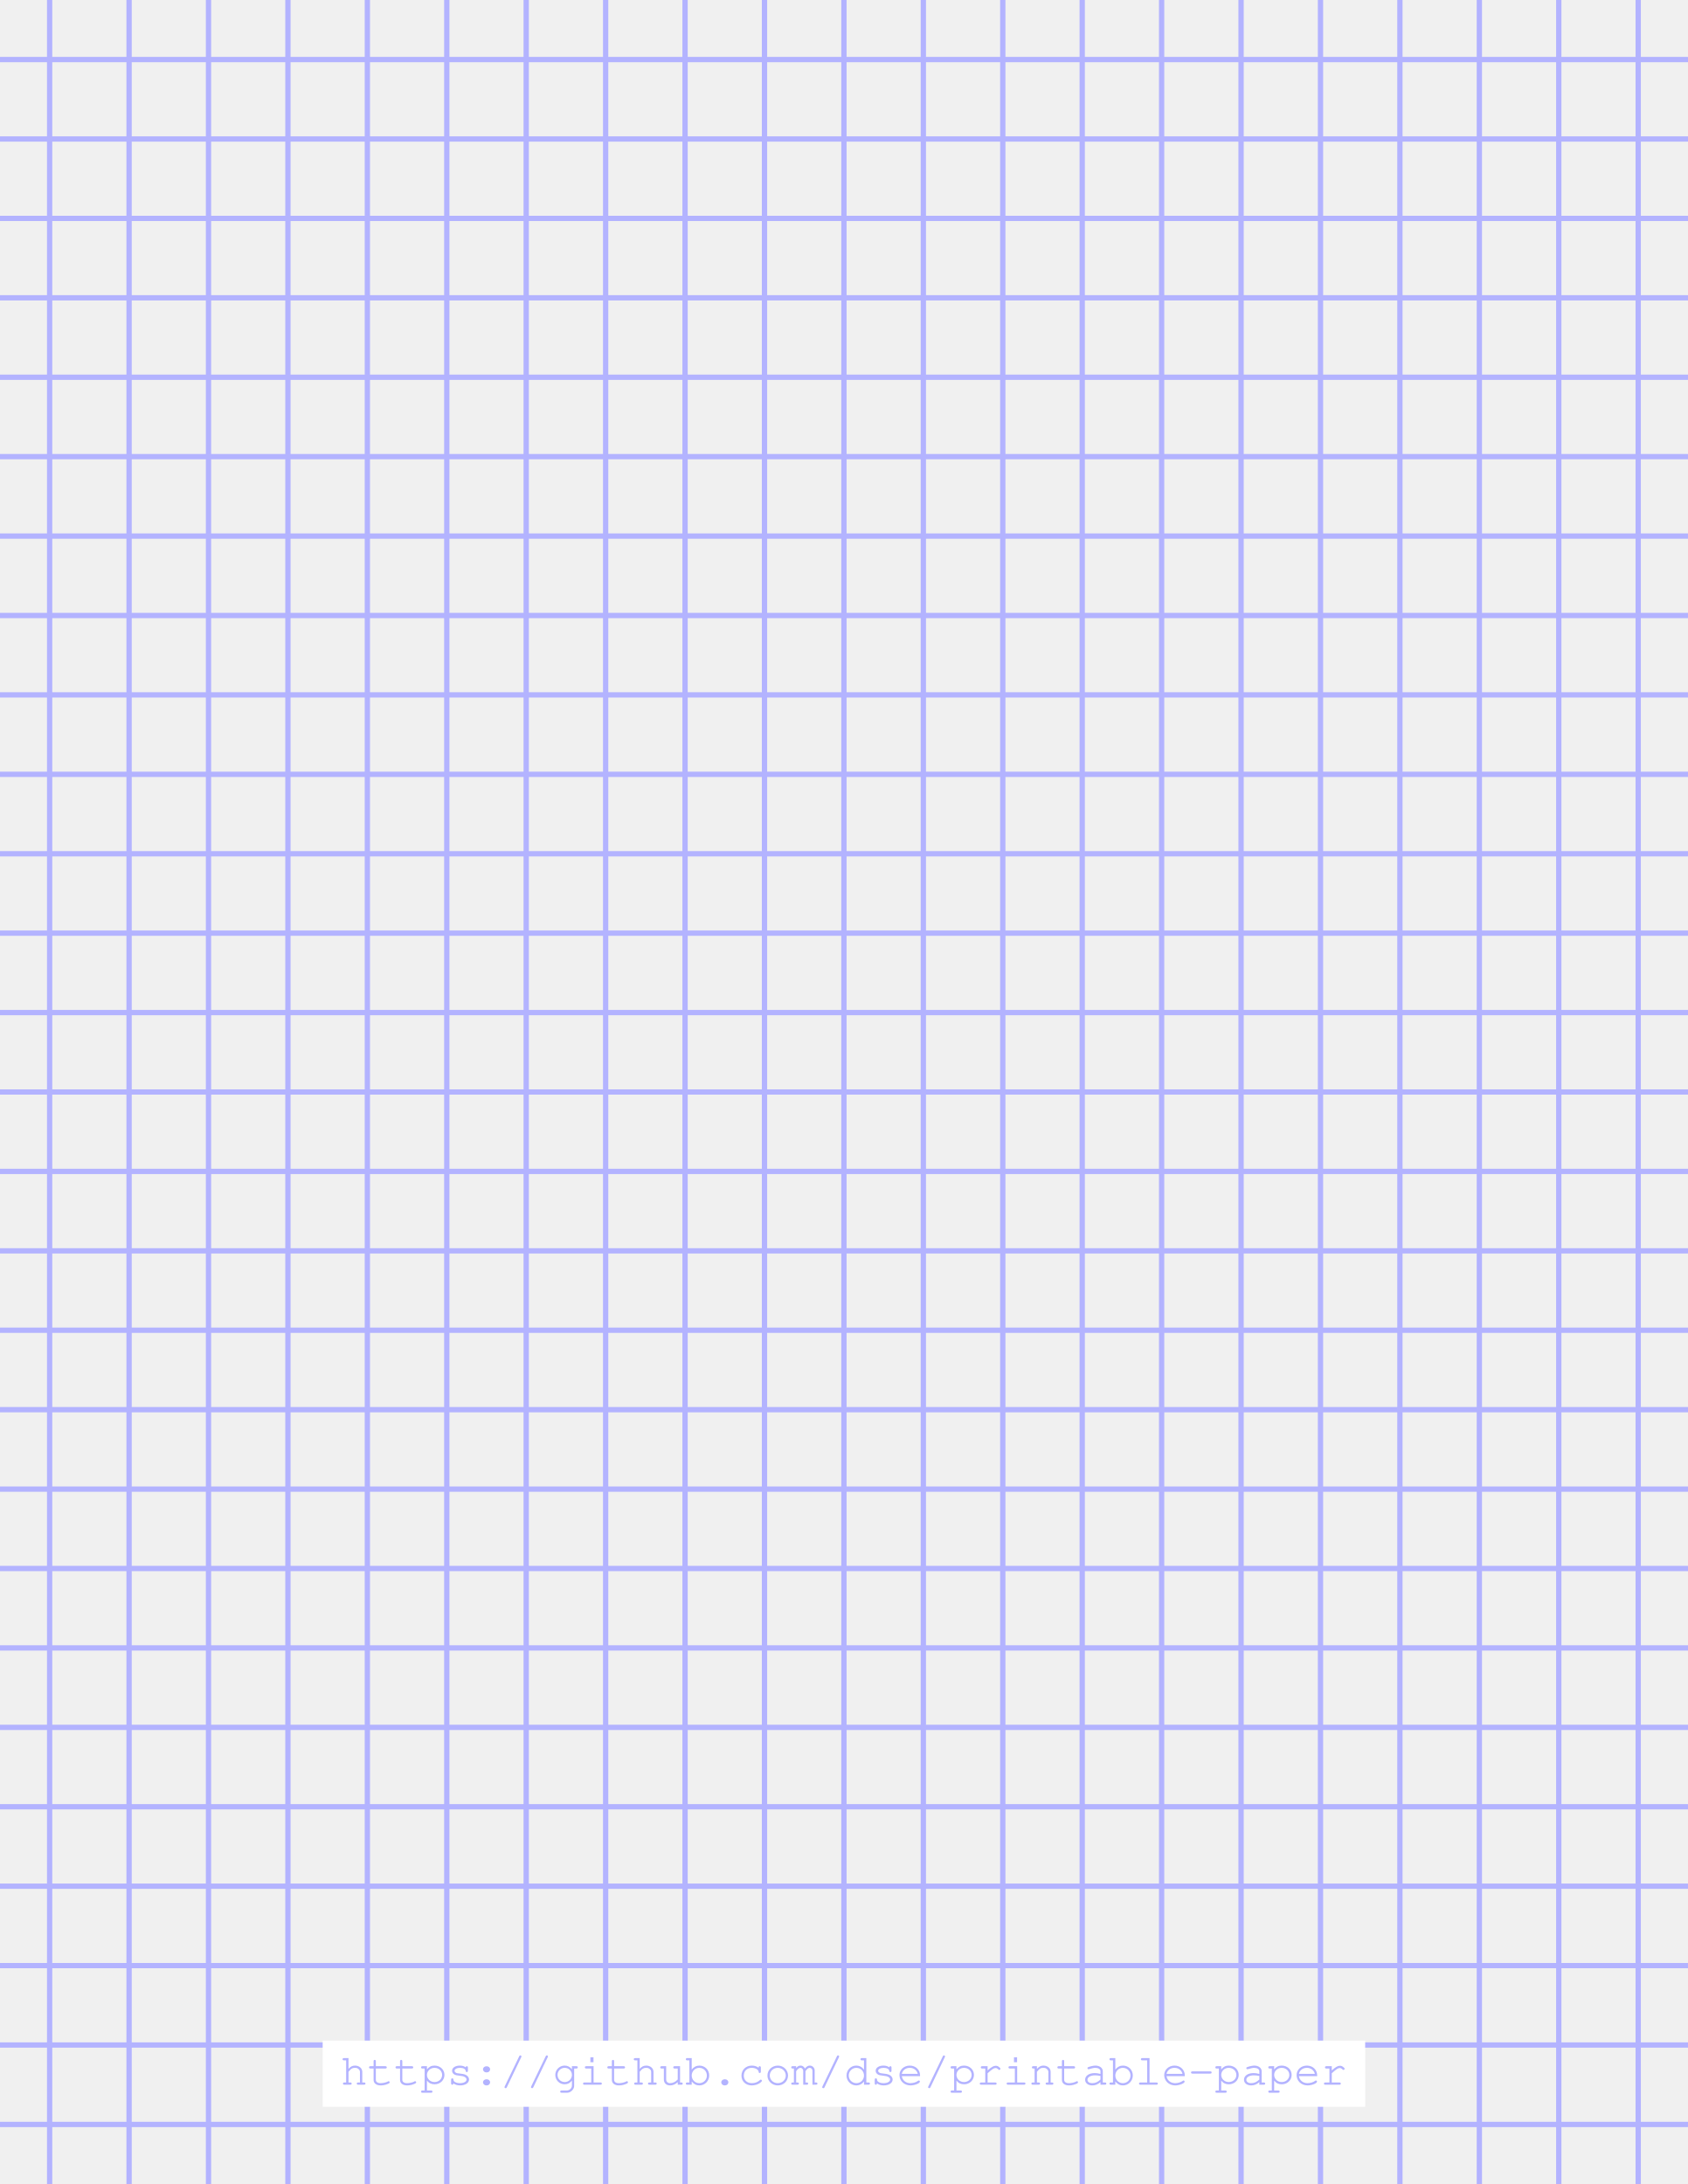
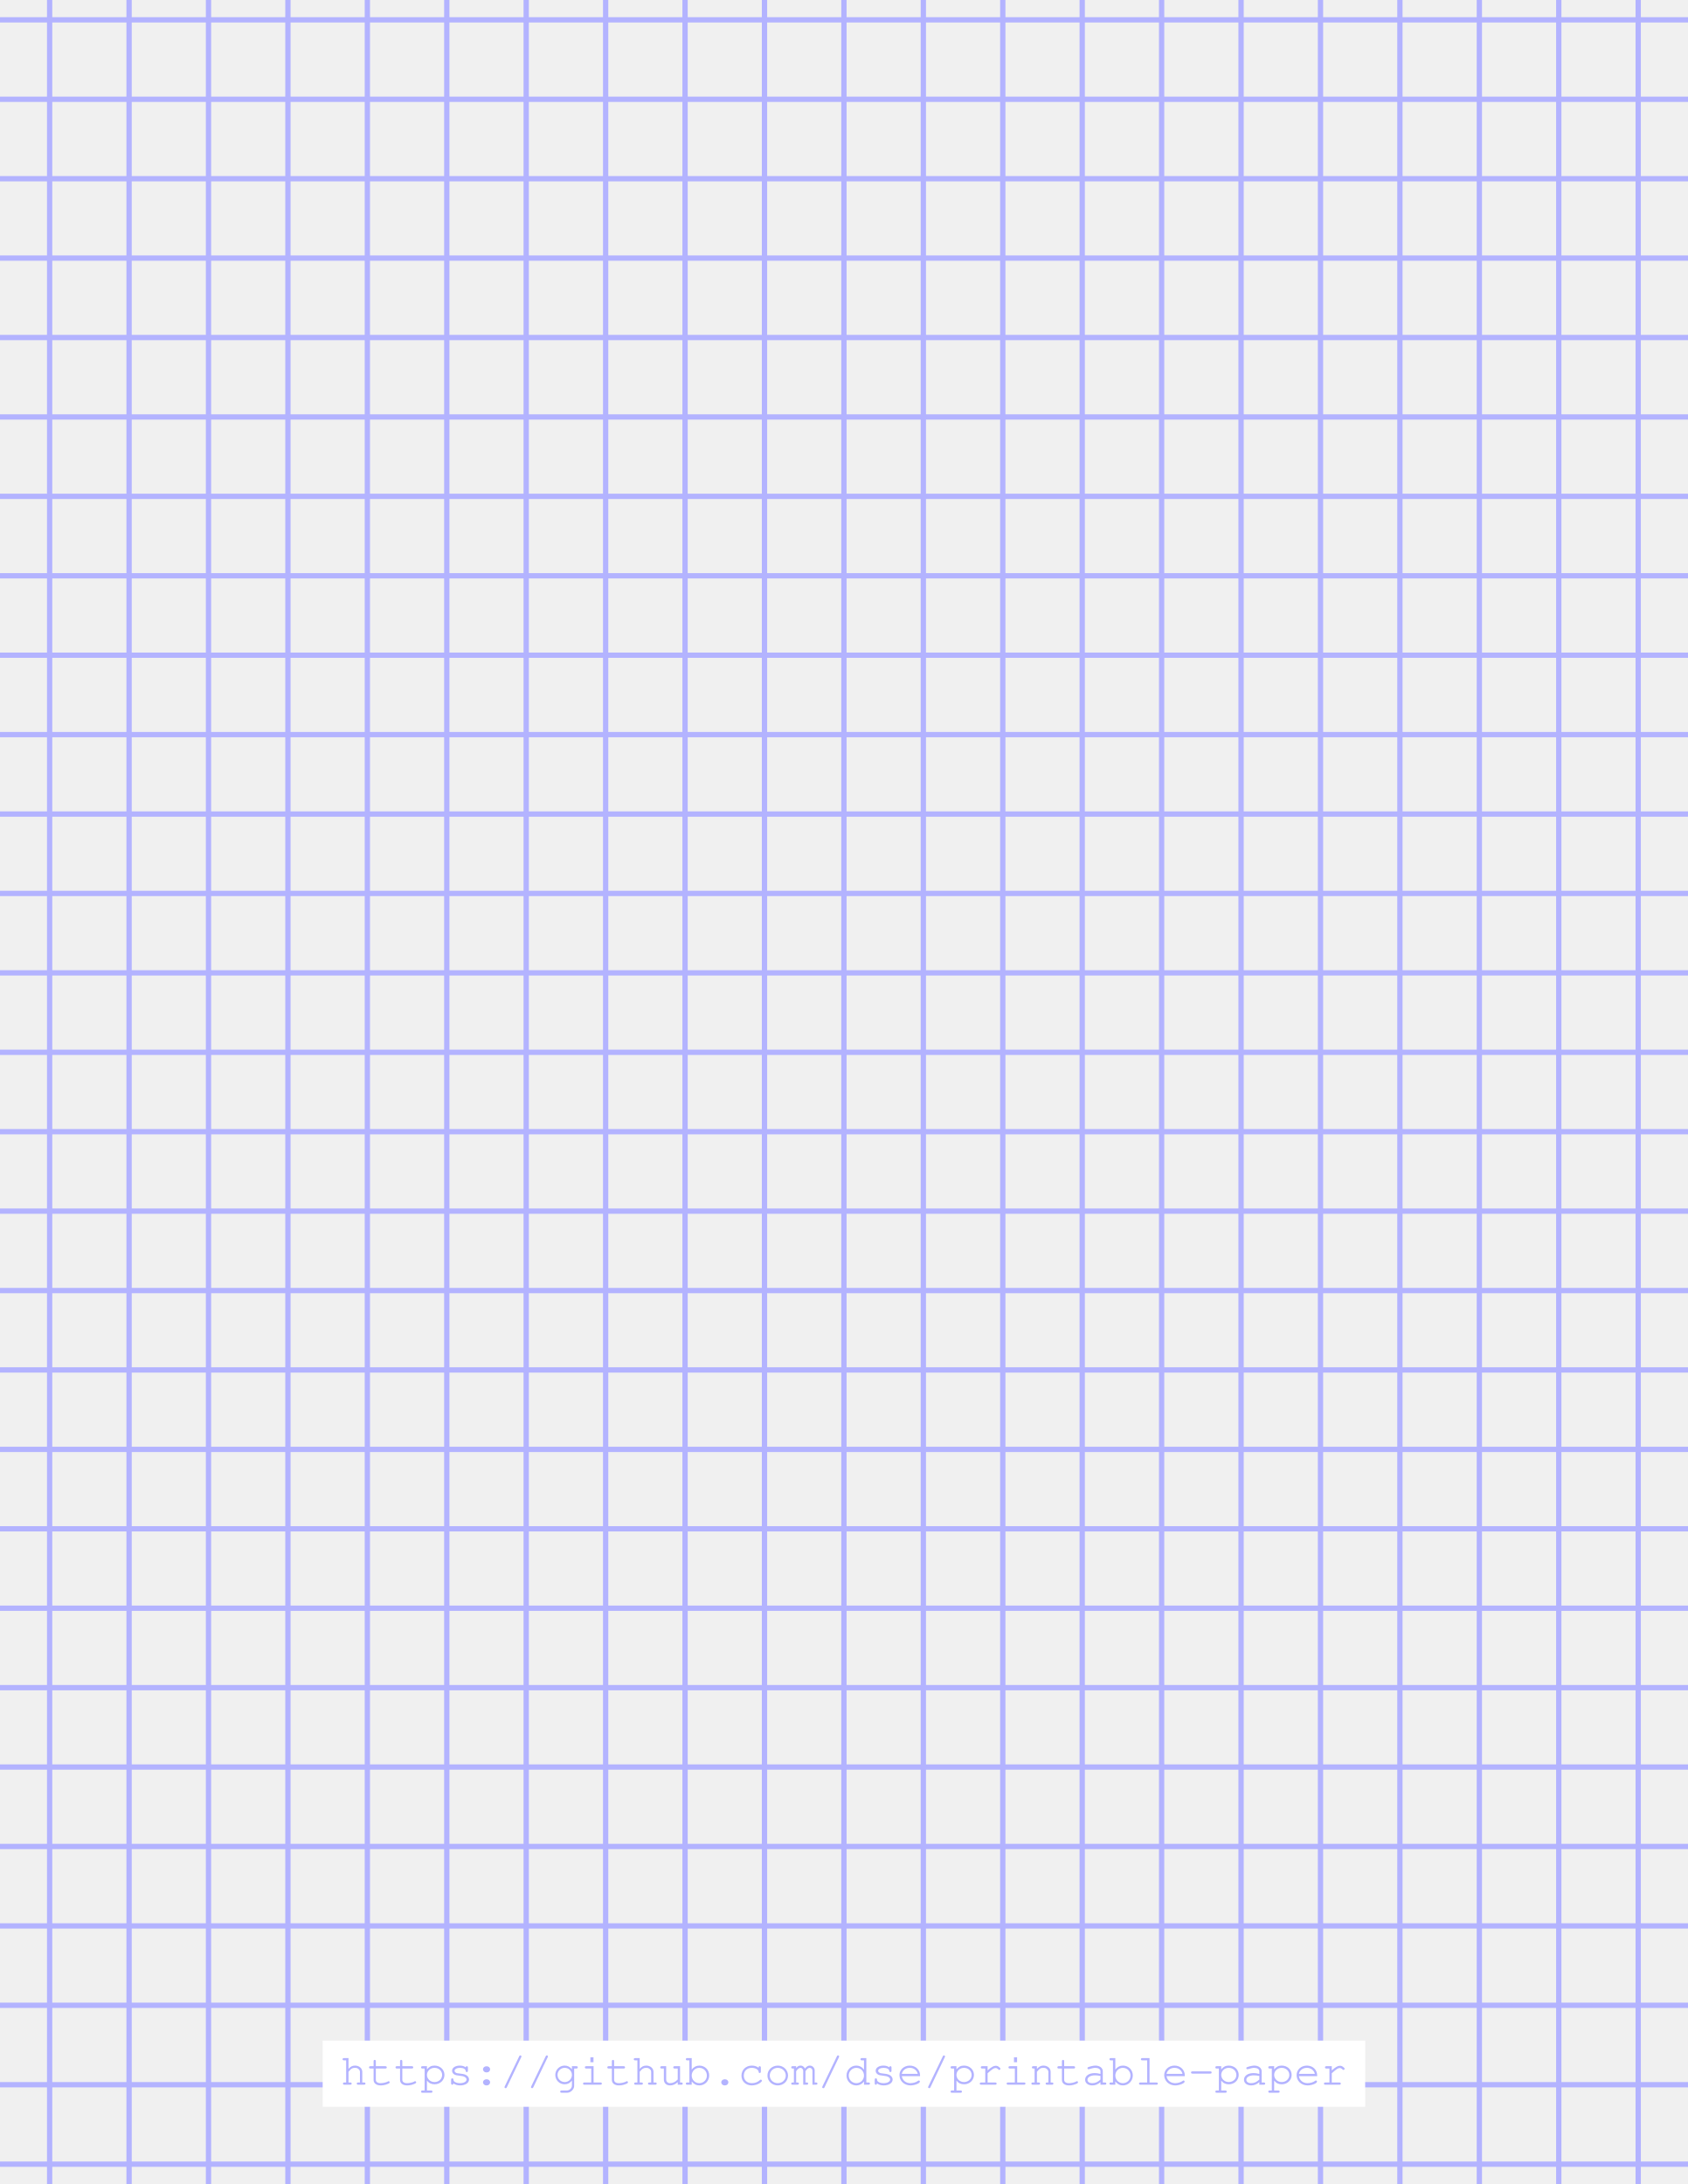
<svg xmlns="http://www.w3.org/2000/svg" width="306.000pt" height="396.000pt" viewBox="0.000 0.000 306.000 396.000">
  <style>
        .line, .dot, .major-line, .feint-line, .margin-line { stroke-linecap: round; }
        .stroke-linecap-butt   { stroke-linecap: butt; }
        .stroke-linecap-round  { stroke-linecap: round; }
        .stroke-linecap-square { stroke-linecap: square; }
        .rectangle { fill: #ffffff; }


        .line        { stroke-width: 0.96px; opacity:  1; }
        .major-line  { stroke-width: 1.358px; opacity: 1; }
        .feint-line  { stroke-width: 0.679px; opacity:  1; }
        .dot         { stroke-width: 1.92px; opacity:  1; }
        .margin-line { stroke-width: 0.96px; opacity:  1; }
        .line        { stroke: #b3b3ff; }
        .major-line  { stroke: #b3b3ff; }
        .feint-line  { stroke: #b3b3ff; }
        .dot         { stroke: #b3b3ff; }
        .margin-line { stroke: #ff9e9e; }
  </style>
  <defs />
  <g id="grid">
-     <line x1="0.000" x2="306.000" y1="10.800" y2="10.800" class="line horizontal" />
-     <line x1="0.000" x2="306.000" y1="25.200" y2="25.200" class="line horizontal" />
-     <line x1="0.000" x2="306.000" y1="39.600" y2="39.600" class="line horizontal" />
-     <line x1="0.000" x2="306.000" y1="54.000" y2="54.000" class="line horizontal" />
-     <line x1="0.000" x2="306.000" y1="68.400" y2="68.400" class="line horizontal" />
-     <line x1="0.000" x2="306.000" y1="82.800" y2="82.800" class="line horizontal" />
-     <line x1="0.000" x2="306.000" y1="97.200" y2="97.200" class="line horizontal" />
-     <line x1="0.000" x2="306.000" y1="111.600" y2="111.600" class="line horizontal" />
-     <line x1="0.000" x2="306.000" y1="126.000" y2="126.000" class="line horizontal" />
-     <line x1="0.000" x2="306.000" y1="140.400" y2="140.400" class="line horizontal" />
-     <line x1="0.000" x2="306.000" y1="154.800" y2="154.800" class="line horizontal" />
-     <line x1="0.000" x2="306.000" y1="169.200" y2="169.200" class="line horizontal" />
-     <line x1="0.000" x2="306.000" y1="183.600" y2="183.600" class="line horizontal" />
-     <line x1="0.000" x2="306.000" y1="198.000" y2="198.000" class="line horizontal" />
-     <line x1="0.000" x2="306.000" y1="212.400" y2="212.400" class="line horizontal" />
-     <line x1="0.000" x2="306.000" y1="226.800" y2="226.800" class="line horizontal" />
-     <line x1="0.000" x2="306.000" y1="241.200" y2="241.200" class="line horizontal" />
-     <line x1="0.000" x2="306.000" y1="255.600" y2="255.600" class="line horizontal" />
-     <line x1="0.000" x2="306.000" y1="270.000" y2="270.000" class="line horizontal" />
-     <line x1="0.000" x2="306.000" y1="284.400" y2="284.400" class="line horizontal" />
-     <line x1="0.000" x2="306.000" y1="298.800" y2="298.800" class="line horizontal" />
-     <line x1="0.000" x2="306.000" y1="313.200" y2="313.200" class="line horizontal" />
-     <line x1="0.000" x2="306.000" y1="327.600" y2="327.600" class="line horizontal" />
-     <line x1="0.000" x2="306.000" y1="342.000" y2="342.000" class="line horizontal" />
-     <line x1="0.000" x2="306.000" y1="356.400" y2="356.400" class="line horizontal" />
-     <line x1="0.000" x2="306.000" y1="370.800" y2="370.800" class="line horizontal" />
-     <line x1="0.000" x2="306.000" y1="385.200" y2="385.200" class="line horizontal" />
+     <line x1="0.000" x2="306.000" y1="3.600" y2="3.600" class="line horizontal" />
+     <line x1="0.000" x2="306.000" y1="18.000" y2="18.000" class="line horizontal" />
+     <line x1="0.000" x2="306.000" y1="32.400" y2="32.400" class="line horizontal" />
+     <line x1="0.000" x2="306.000" y1="46.800" y2="46.800" class="line horizontal" />
+     <line x1="0.000" x2="306.000" y1="61.200" y2="61.200" class="line horizontal" />
+     <line x1="0.000" x2="306.000" y1="75.600" y2="75.600" class="line horizontal" />
+     <line x1="0.000" x2="306.000" y1="90.000" y2="90.000" class="line horizontal" />
+     <line x1="0.000" x2="306.000" y1="104.400" y2="104.400" class="line horizontal" />
+     <line x1="0.000" x2="306.000" y1="118.800" y2="118.800" class="line horizontal" />
+     <line x1="0.000" x2="306.000" y1="133.200" y2="133.200" class="line horizontal" />
+     <line x1="0.000" x2="306.000" y1="147.600" y2="147.600" class="line horizontal" />
+     <line x1="0.000" x2="306.000" y1="162.000" y2="162.000" class="line horizontal" />
+     <line x1="0.000" x2="306.000" y1="176.400" y2="176.400" class="line horizontal" />
+     <line x1="0.000" x2="306.000" y1="190.800" y2="190.800" class="line horizontal" />
+     <line x1="0.000" x2="306.000" y1="205.200" y2="205.200" class="line horizontal" />
+     <line x1="0.000" x2="306.000" y1="219.600" y2="219.600" class="line horizontal" />
+     <line x1="0.000" x2="306.000" y1="234.000" y2="234.000" class="line horizontal" />
+     <line x1="0.000" x2="306.000" y1="248.400" y2="248.400" class="line horizontal" />
+     <line x1="0.000" x2="306.000" y1="262.800" y2="262.800" class="line horizontal" />
+     <line x1="0.000" x2="306.000" y1="277.200" y2="277.200" class="line horizontal" />
+     <line x1="0.000" x2="306.000" y1="291.600" y2="291.600" class="line horizontal" />
+     <line x1="0.000" x2="306.000" y1="306.000" y2="306.000" class="line horizontal" />
+     <line x1="0.000" x2="306.000" y1="320.400" y2="320.400" class="line horizontal" />
+     <line x1="0.000" x2="306.000" y1="334.800" y2="334.800" class="line horizontal" />
+     <line x1="0.000" x2="306.000" y1="349.200" y2="349.200" class="line horizontal" />
+     <line x1="0.000" x2="306.000" y1="363.600" y2="363.600" class="line horizontal" />
+     <line x1="0.000" x2="306.000" y1="378.000" y2="378.000" class="line horizontal" />
+     <line x1="0.000" x2="306.000" y1="392.400" y2="392.400" class="line horizontal" />
    <line x1="9.000" x2="9.000" y1="0.000" y2="396.000" class="line vertical" />
    <line x1="23.400" x2="23.400" y1="0.000" y2="396.000" class="line vertical" />
    <line x1="37.800" x2="37.800" y1="0.000" y2="396.000" class="line vertical" />
    <line x1="52.200" x2="52.200" y1="0.000" y2="396.000" class="line vertical" />
    <line x1="66.600" x2="66.600" y1="0.000" y2="396.000" class="line vertical" />
    <line x1="81.000" x2="81.000" y1="0.000" y2="396.000" class="line vertical" />
    <line x1="95.400" x2="95.400" y1="0.000" y2="396.000" class="line vertical" />
    <line x1="109.800" x2="109.800" y1="0.000" y2="396.000" class="line vertical" />
    <line x1="124.200" x2="124.200" y1="0.000" y2="396.000" class="line vertical" />
    <line x1="138.600" x2="138.600" y1="0.000" y2="396.000" class="line vertical" />
    <line x1="153.000" x2="153.000" y1="0.000" y2="396.000" class="line vertical" />
    <line x1="167.400" x2="167.400" y1="0.000" y2="396.000" class="line vertical" />
    <line x1="181.800" x2="181.800" y1="0.000" y2="396.000" class="line vertical" />
    <line x1="196.200" x2="196.200" y1="0.000" y2="396.000" class="line vertical" />
    <line x1="210.600" x2="210.600" y1="0.000" y2="396.000" class="line vertical" />
    <line x1="225.000" x2="225.000" y1="0.000" y2="396.000" class="line vertical" />
    <line x1="239.400" x2="239.400" y1="0.000" y2="396.000" class="line vertical" />
    <line x1="253.800" x2="253.800" y1="0.000" y2="396.000" class="line vertical" />
    <line x1="268.200" x2="268.200" y1="0.000" y2="396.000" class="line vertical" />
    <line x1="282.600" x2="282.600" y1="0.000" y2="396.000" class="line vertical" />
    <line x1="297.000" x2="297.000" y1="0.000" y2="396.000" class="line vertical" />
  </g>
  <rect x="58.5" y="370" width="189" height="12" fill="#ffffff" stroke="none" stroke-width="0px" />
  <text x="153" y="378" text-anchor="middle" fill="#b3b3ff" stroke="none" stroke-width="0" style="font-family: &quot;Courier&quot;, &quot;Courier New&quot;, monospace; font-size: 6pt;">https://github.com/dse/printable-paper</text>
</svg>
